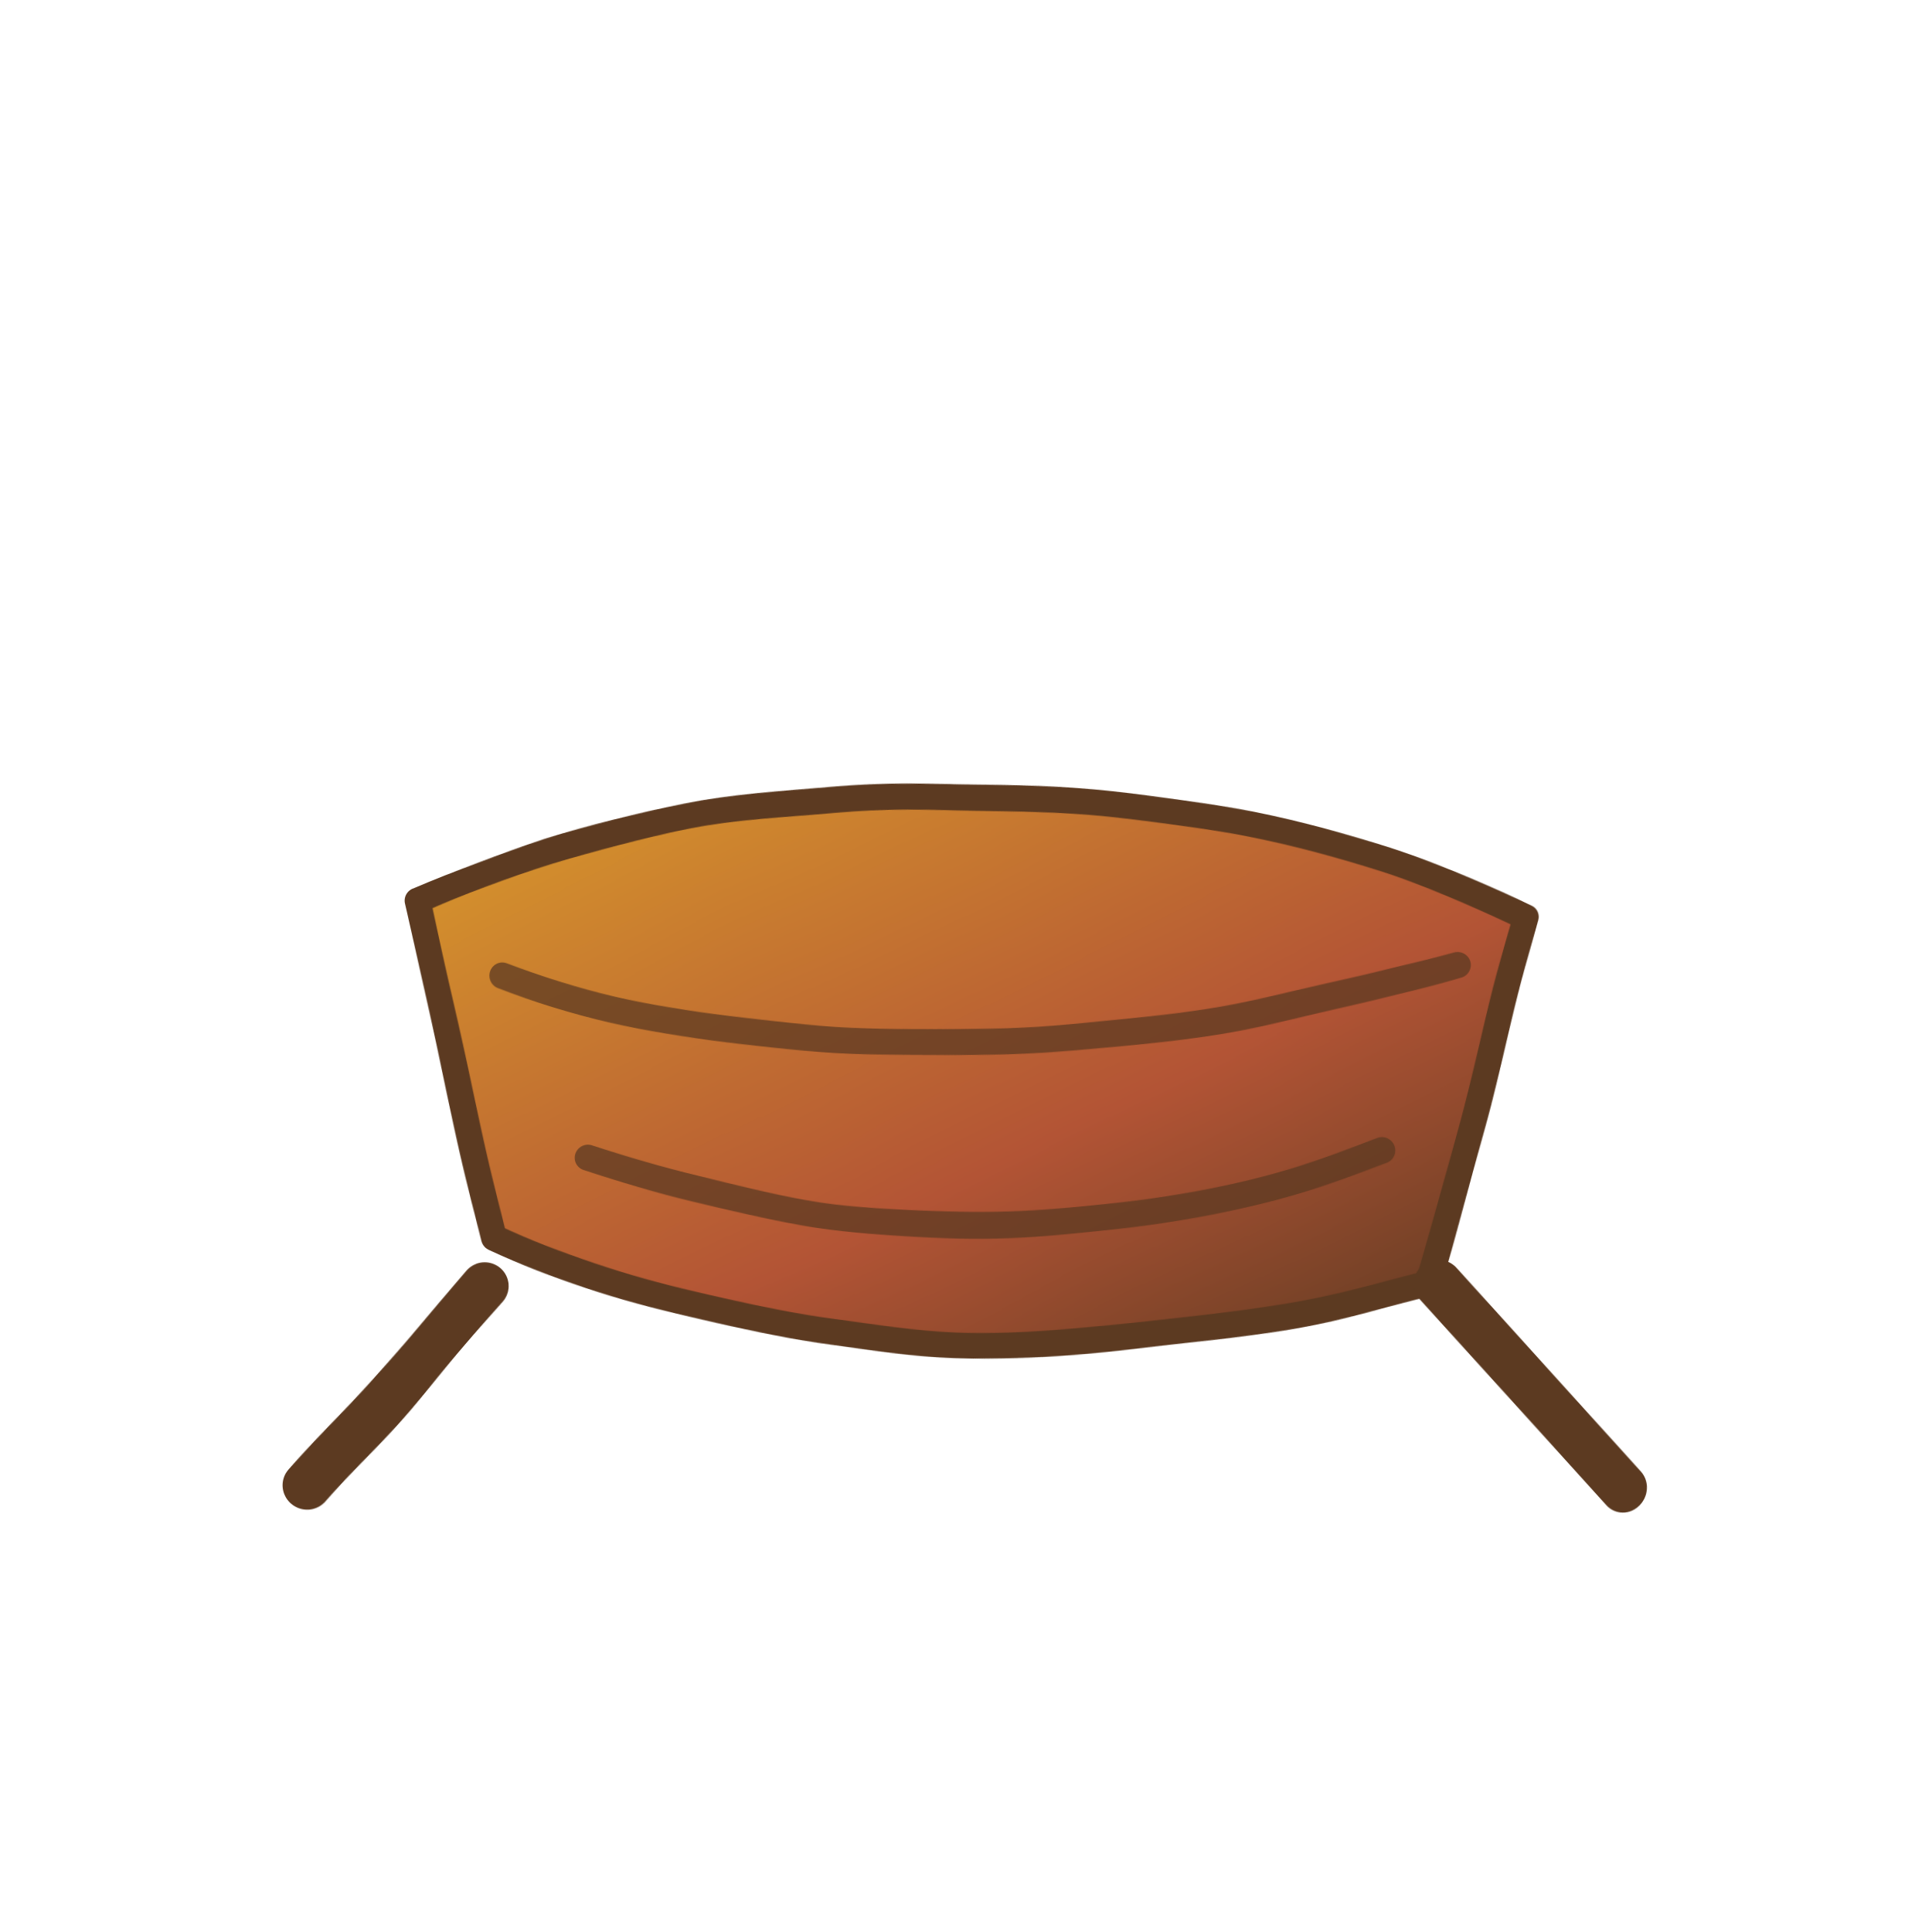
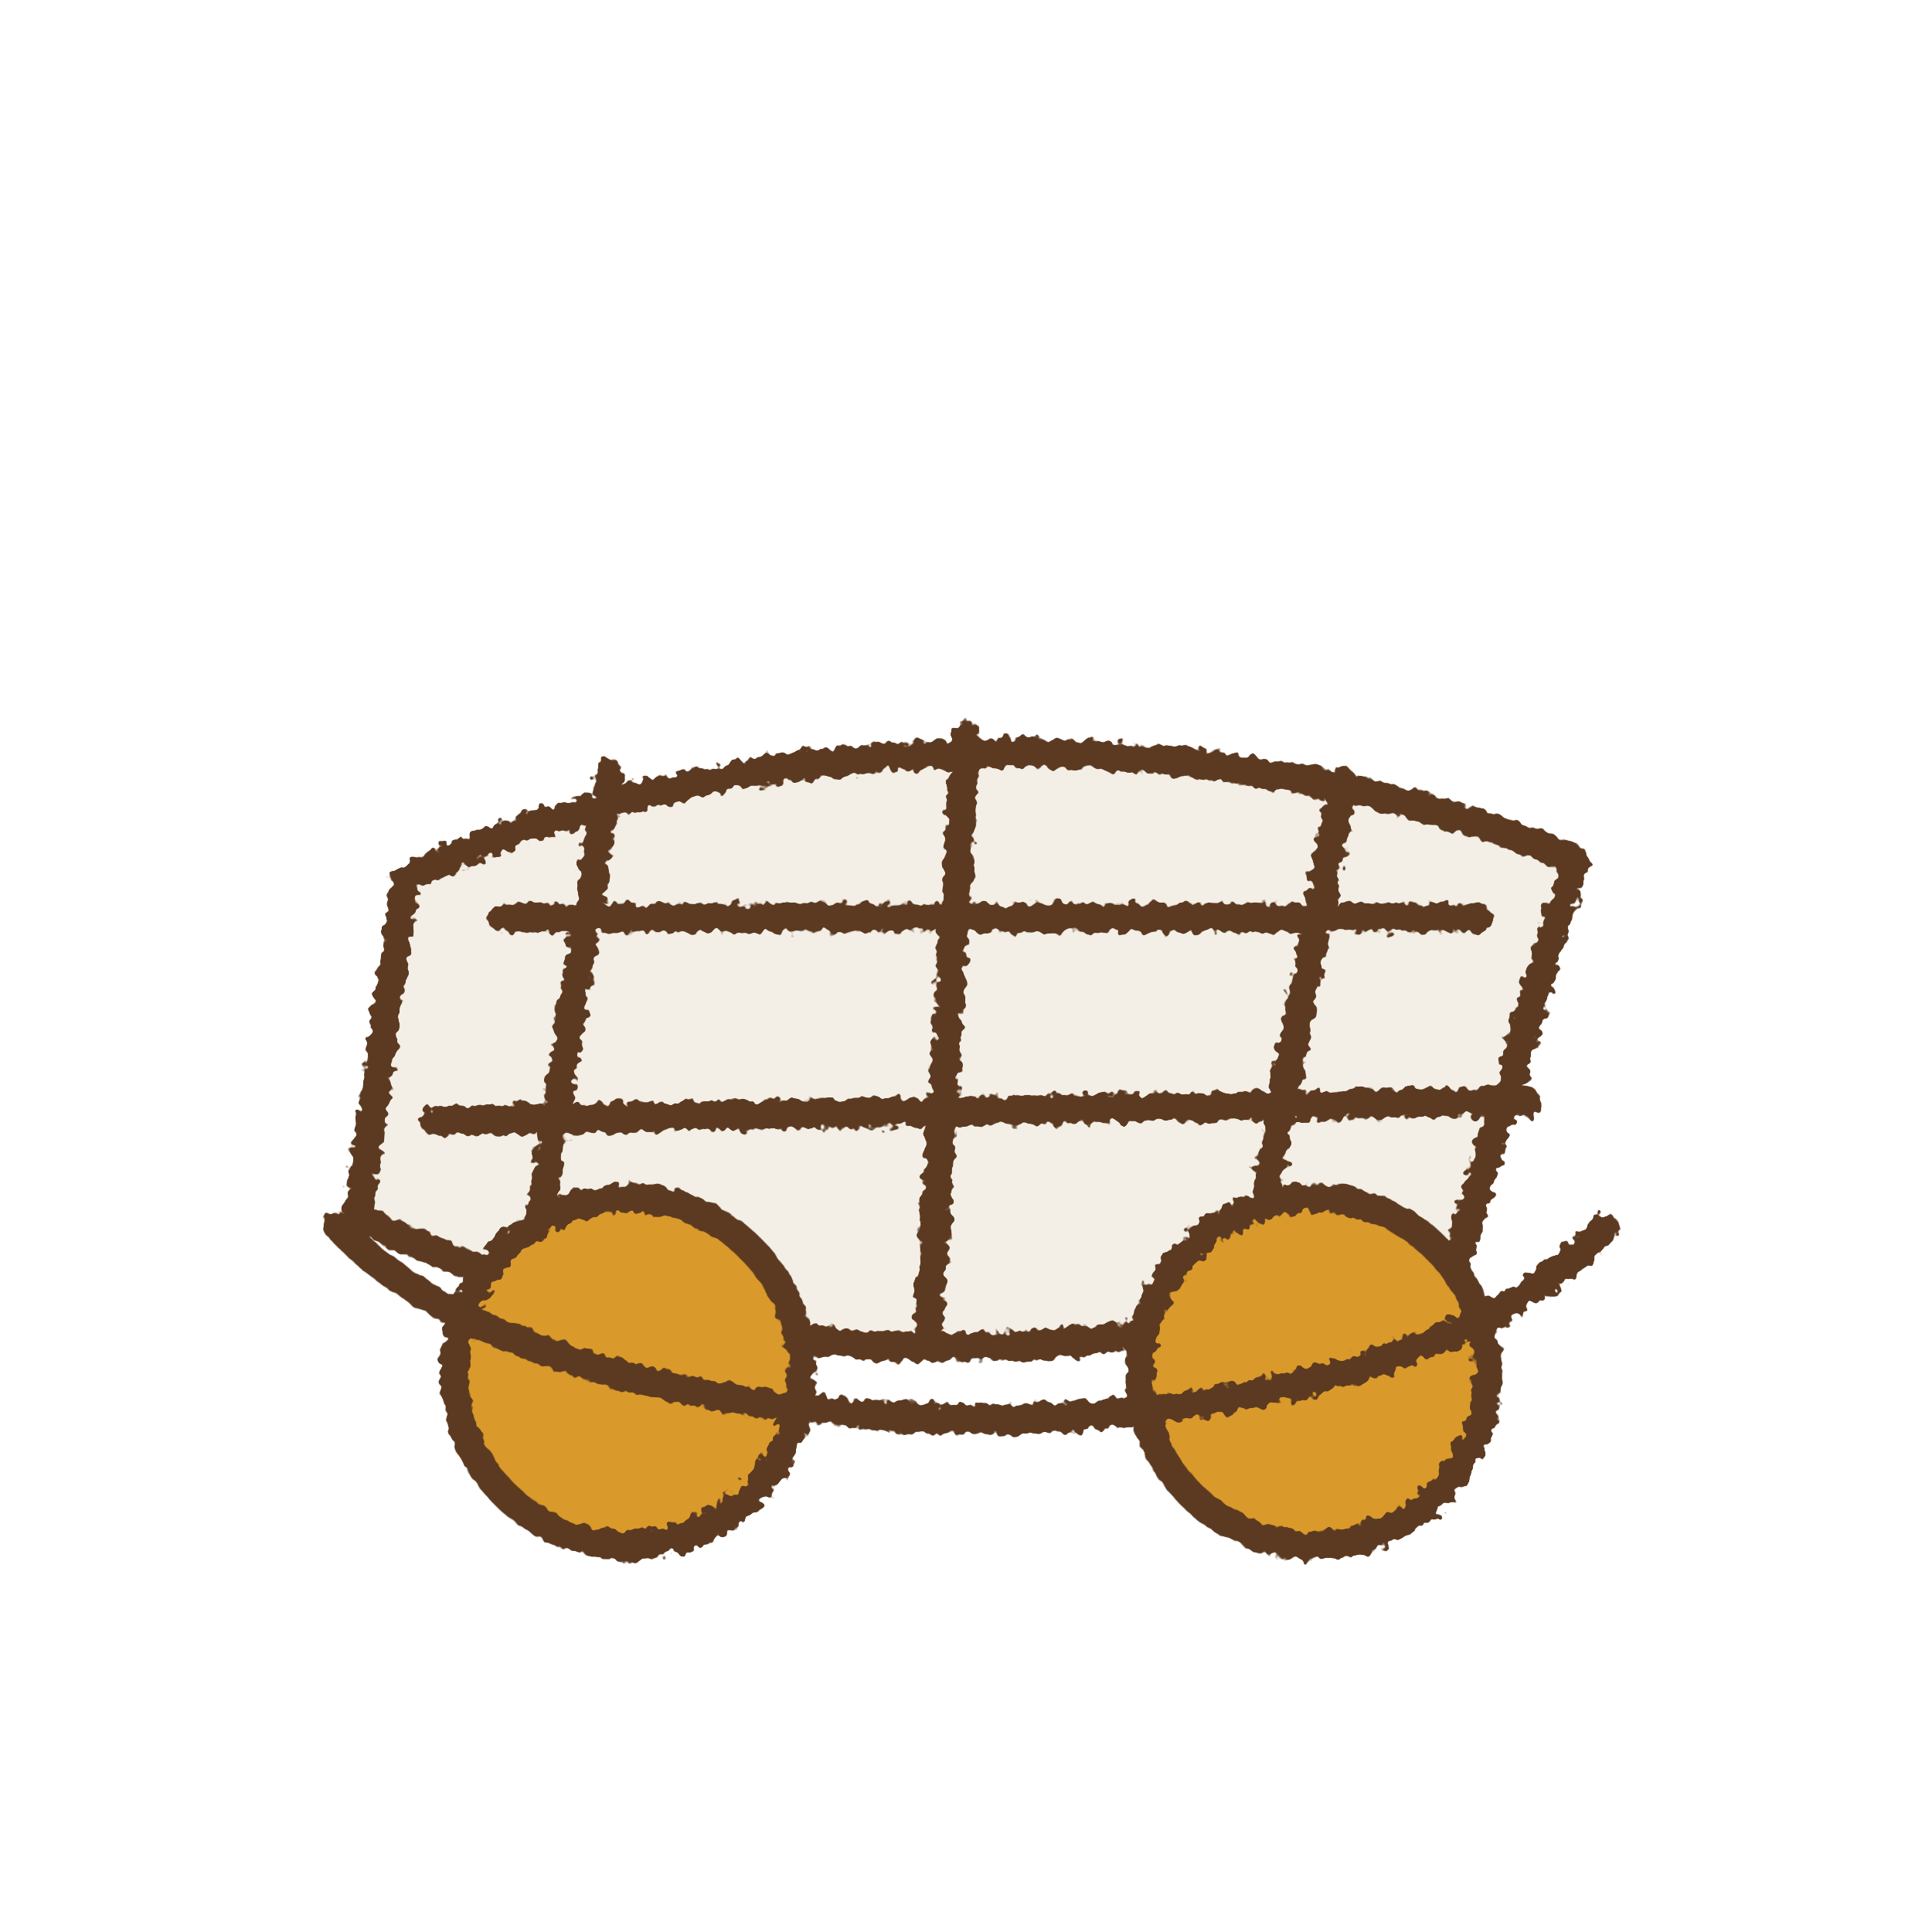
<svg xmlns="http://www.w3.org/2000/svg" viewBox="0 0 200 200" role="img">
  <defs>
-     <filter id="grain">
-       <feTurbulence type="fractalNoise" baseFrequency="0.035" numOctaves="2" seed="30" />
-       <feDisplacementMap in="SourceGraphic" scale="1.2" />
+     <filter id="grain" x="-20%" y="-20%" width="140%" height="140%">
+       <feTurbulence type="fractalNoise" baseFrequency="0.9" numOctaves="2" seed="7" result="noise" />
+       <feDisplacementMap in="SourceGraphic" in2="noise" scale="1.5" />
    </filter>
    <linearGradient id="wood" x1="0" y1="0" x2="1" y2="1">
      <stop offset="0" stop-color="#D99A2B" />
-       <stop offset=".6" stop-color="#B35435" />
+       <stop offset="0.55" stop-color="#B35435" />
      <stop offset="1" stop-color="#5C3A21" />
    </linearGradient>
+     <linearGradient id="metal" x1="0" y1="0" x2="1" y2="1">
+       <stop offset="0" stop-color="#F4EFE6" />
+       <stop offset="0.55" stop-color="#6B7280" />
+       <stop offset="1" stop-color="#5C3A21" />
+     </linearGradient>
+     <radialGradient id="ember" cx="50%" cy="50%" r="55%">
+       <stop offset="0" stop-color="#FF6B1A" />
+       <stop offset="0.55" stop-color="#D99A2B" />
+       <stop offset="1" stop-color="#B35435" />
+     </radialGradient>
+     <radialGradient id="paper" cx="45%" cy="35%" r="75%">
+       <stop offset="0" stop-color="#F4EFE6" />
+       <stop offset="1" stop-color="#D99A2B" />
+     </radialGradient>
  </defs>
-   <g filter="url(#grain)" stroke="#5C3A21" stroke-width="2.7" stroke-linecap="round" stroke-linejoin="round">
-     <path d="M43 93 C78 78 126 79 158 95 L148 133 C111 143 77 140 51 128 Z" fill="url(#wood)" />
-     <path d="M52 101 C81 112 121 109 151 100 M61 120 C91 130 119 128 143 119" fill="none" opacity=".75" />
-     <path d="M50 133 L32 154 M149 133 L168 154" fill="none" stroke-width="5" />
+   <g filter="url(#grain)" stroke="#5C3A21" stroke-width="3" stroke-linecap="round" stroke-linejoin="round">
+     <path d="M42 91 C74 75 125 73 163 89 L151 130 C110 145 68 141 37 126 Z" fill="#F4EFE6" />
+     <path d="M52 95 L153 95 M45 116 L158 114 M63 80 L55 132 M100 76 L96 139 M139 81 L129 134" fill="none" />
+     <circle cx="65" cy="142" r="18" fill="#D99A2B" />
+     <circle cx="136" cy="142" r="18" fill="#D99A2B" />
+     <path d="M35 127 C59 153 143 154 166 127" fill="none" />
  </g>
</svg>
